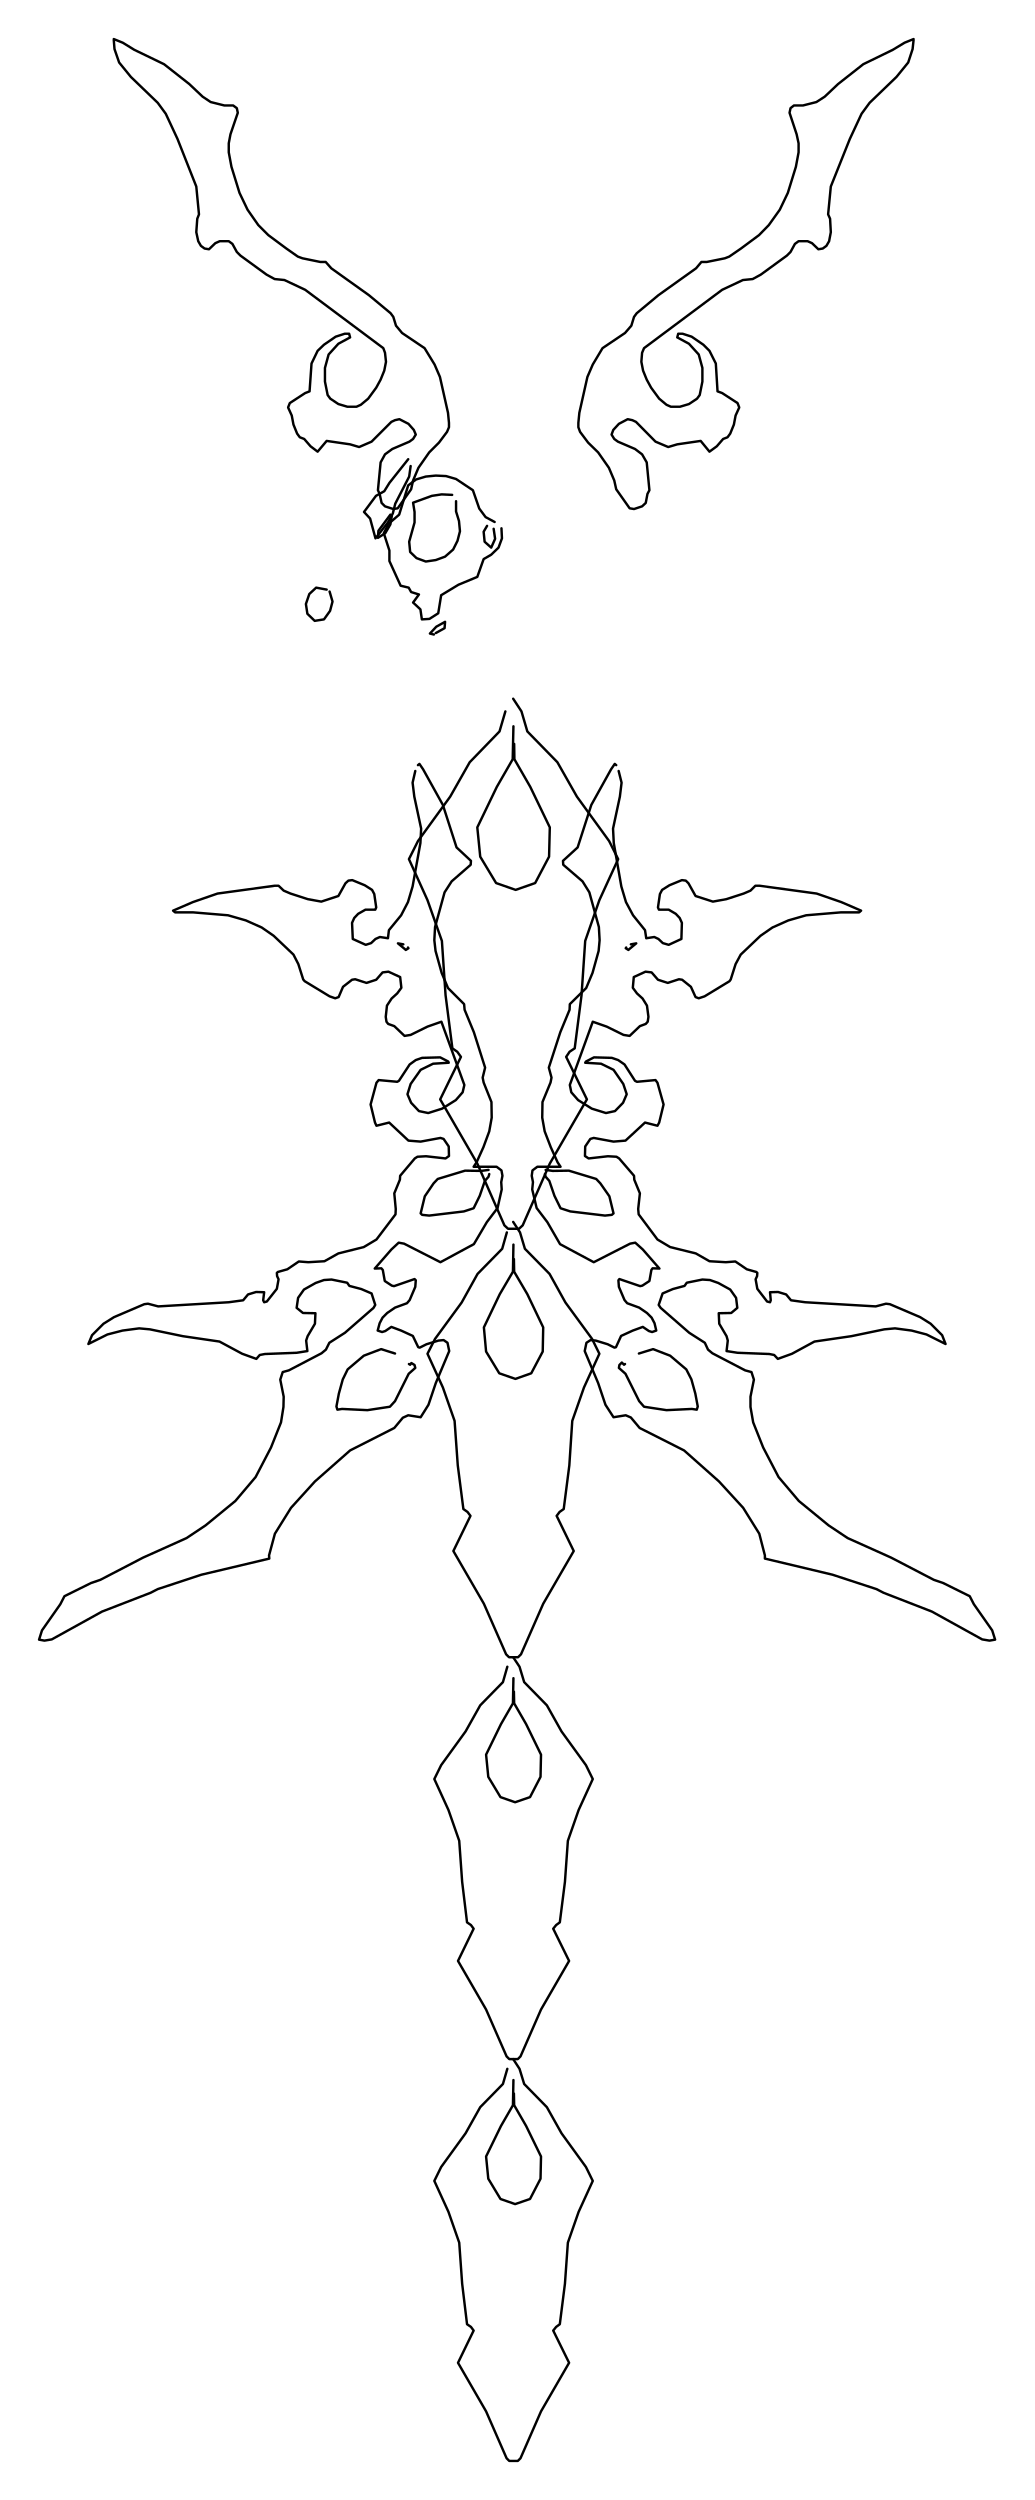
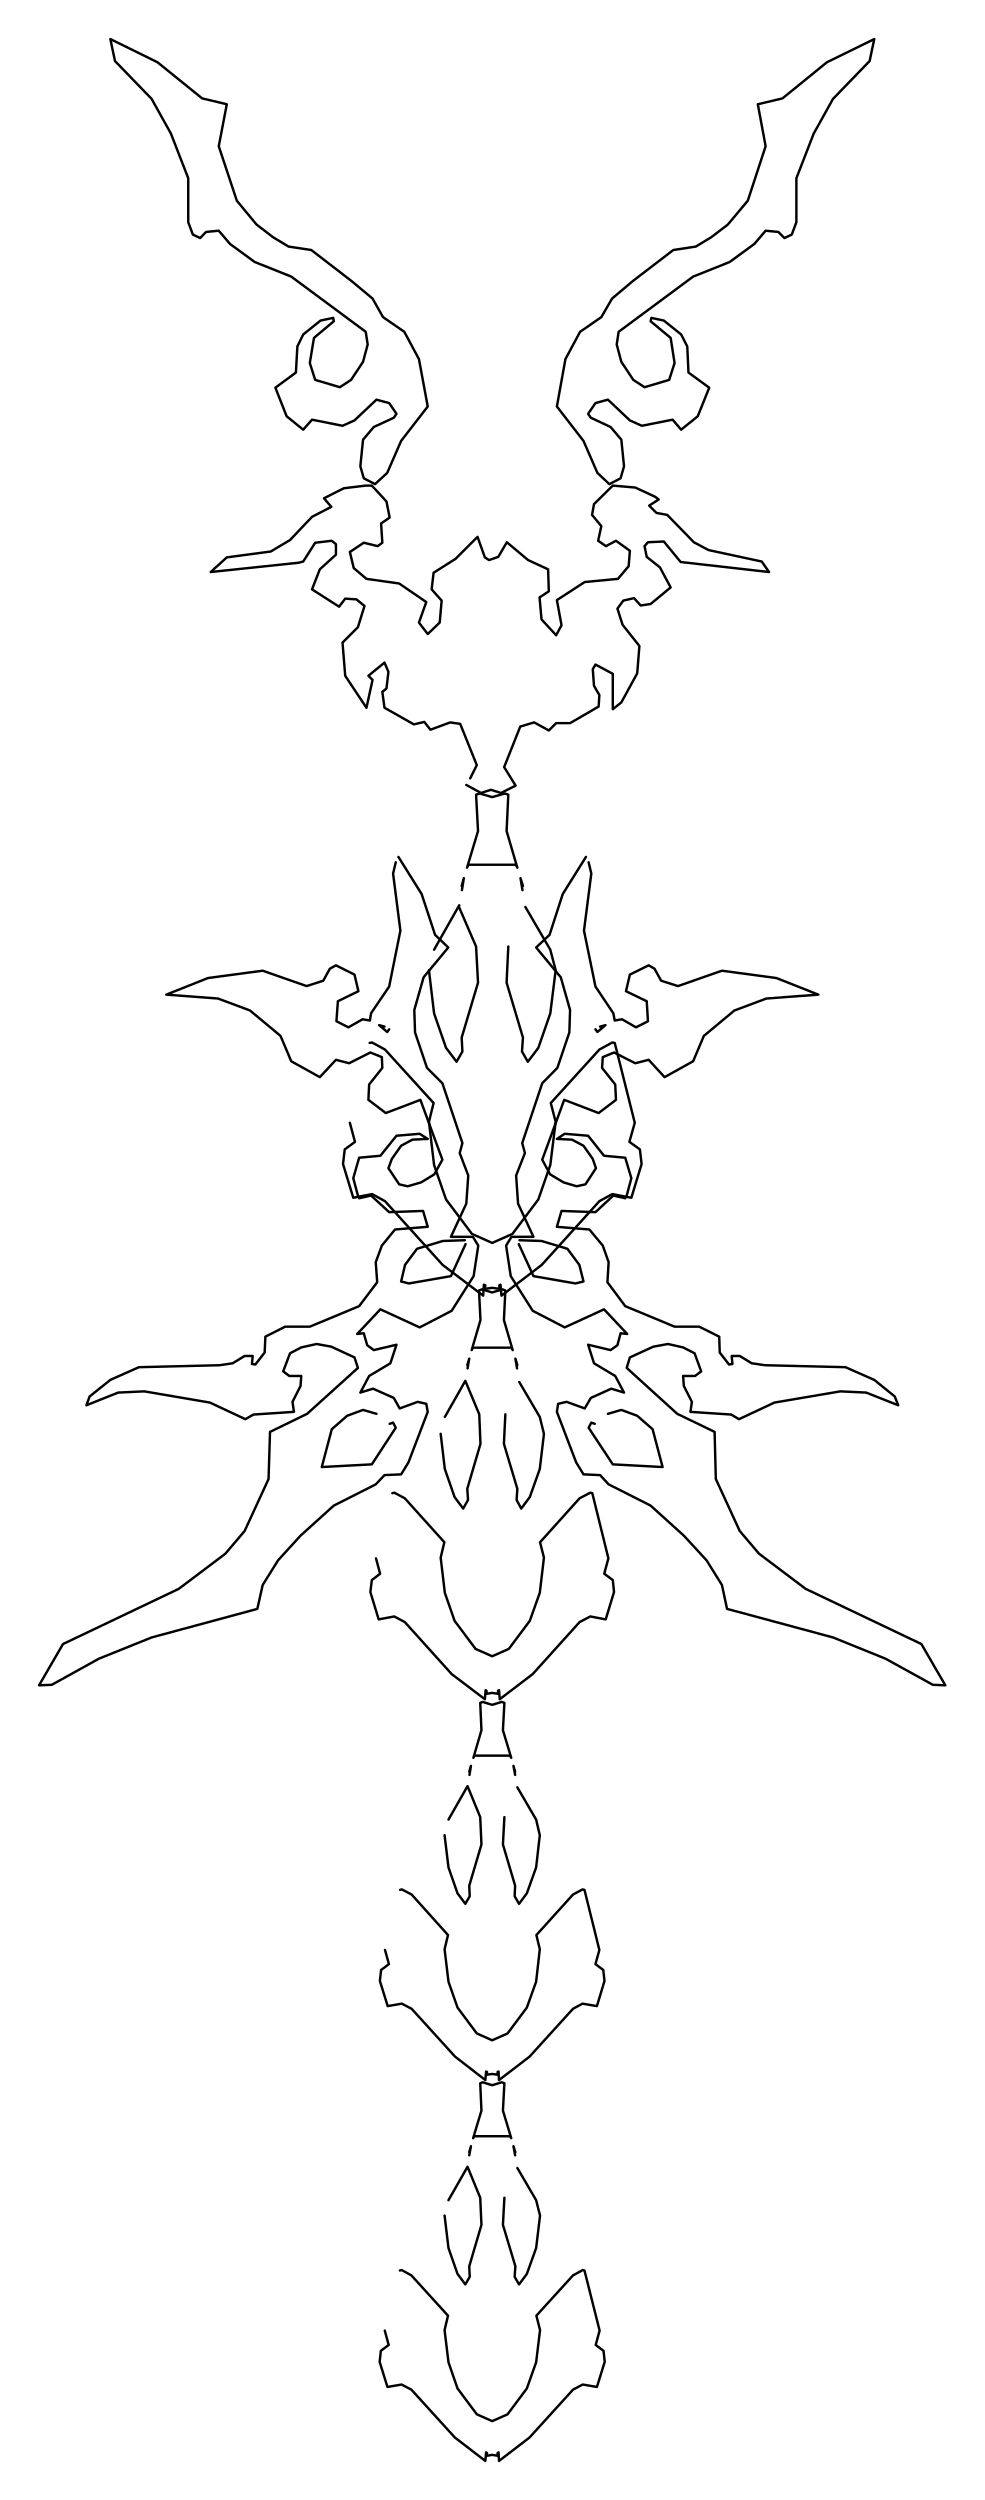
- <svg xmlns="http://www.w3.org/2000/svg" viewBox="0 0 423.6 1024" width="423.6" height="1024">
+ <svg xmlns="http://www.w3.org/2000/svg" viewBox="0 0 403.2 1024" width="403.2" height="1024">
  <g fill="none" stroke="#000" stroke-width="1" stroke-linecap="round" stroke-linejoin="round" vector-effect="non-scaling-stroke">
-     <g id="plated-scavenger-00-head-C">
-       <path vector-effect="non-scaling-stroke" d="M210.2 286.2L213.6 291.4L216 299.6L228.3 312.2L236.3 326.3L249.5 344.5L253.2 351.9L245.5 368.7L239.7 385.4L238.2 407.6L235.4 429.4L233.3 430.8L231.9 432.9L240.4 450.3L225.2 476.6L214.1 501.9L212.6 503.3L208.1 503.3L206.6 501.9L195.5 476.6L180.3 450.3L188.8 432.9L187.3 430.8L185.3 429.4L182.5 407.6L181 385.4L175.1 368.7L167.5 351.9L171.2 344.5L184.4 326.3L192.4 312.2L204.6 299.6L207 291.4" />
-       <path vector-effect="non-scaling-stroke" d="M210.3 297.5L210 311L203.5 322.3L195.5 338.9L196.7 350.9L203.2 361.7L211.2 364.5L219.2 361.7L224.9 350.9L225.2 338.9L217.2 322.3L210.7 311L210.6 304.7" />
+     <g id="plated-scavenger-00-plate-C">
+       <path vector-effect="non-scaling-stroke" d="M214 364.6L213.2 359.7L214.2 362.9" />
+       <path vector-effect="non-scaling-stroke" d="M189.1 362.9L190 359.7L189.2 364.6" />
+       <path vector-effect="non-scaling-stroke" d="M177.8 389L188.1 370.8L188 371.5L195 387.7L195.8 402.5L189.1 425L189.4 430.7L187 434.9L182.7 429.2L177.8 415.1L175.7 397.4" />
+       <path vector-effect="non-scaling-stroke" d="M215.2 371.5L225.4 389L227.6 397.4L225.4 415.1L220.5 429.2L216.2 434.9L213.8 430.7L214.2 425L207.5 402.5L208.2 387.7" />
+       <path vector-effect="non-scaling-stroke" d="M151.4 427.2L152.4 427L157.7 429.9L177.6 451.8L175.7 459.5L177.8 477.2L182.7 491.3L193.3 505.4L201.6 509.1L209.9 505.4L220.5 491.3L225.4 477.2L227.6 459.5L225.6 451.8L245.5 429.9L250.8 427L251.8 427.2L260 459.9L257.8 467.7L262.1 470.8L262.8 476.8L258.6 490.6L250.8 489.1L245.5 492L221.9 518.1L205.4 530.7L205 526.2L204.5 526.5L204.6 527.9L201.6 527.5L198.6 527.9L198.8 526.5L198.2 526.2L197.9 530.7L181.3 518.1L157.7 492L152.4 489.1L144.7 490.6L140.5 476.8L141.2 470.8L145.4 467.7L143.3 459.9" />
+       <path vector-effect="non-scaling-stroke" d="M195 325.5L196.5 325L201.6 326.5L206.8 325L208.2 325.5L207.5 340.4L211.9 355.4L211.3 354.2L191.9 354.2L191.3 355.4L195.8 340.4Z" />
    </g>
-     <g id="plated-scavenger-01-eye-C">
-       <path vector-effect="non-scaling-stroke" d="M133.8 241.5L129.5 240.7L126.7 243.3L125.3 247.4L125.9 251.4L128.9 254.3L132.7 253.7L135.2 250.2L136.2 246.4L135 242.3" />
-       <path vector-effect="non-scaling-stroke" d="M178.5 259.3L182.1 257.3L182.3 254.7L178.7 256.7L176.1 259.5L177.7 259.9" />
-       <path vector-effect="non-scaling-stroke" d="M202.6 213.8L198.9 211.8L196.3 208.3L193.7 200.8L186.8 196.2L182.7 195L178.5 194.8L174.4 195.2L170.4 196.4L167.2 198.8L163.5 210.8L159.1 214.6L157.2 218.4L159.5 225.5L159.5 229.8L164.1 239.9L167.4 240.7L168.4 242.5L171.6 243.5L169.2 246.8L172.2 249.6L172.8 253.7L175.9 253.5L179.5 251.2L180.7 243.8L187.8 239.5L195.5 236.3L198.1 229L201.2 227.2L204.2 224.3L205.6 220.5L205.4 216.4" />
-       <path vector-effect="non-scaling-stroke" d="M186.8 205.3L186.8 209.5L188 213.4L188.4 217.6L187.4 221.5L185.6 225.1L182.3 228L178.5 229.4L174.4 230L170.6 228.6L168 226.1L167.6 221.9L169.8 214L169.8 209.7L169.2 205.9L176.9 203.1L180.9 202.5L185.2 202.7" />
-       <path vector-effect="non-scaling-stroke" d="M202.2 216.6L202.8 220.7L201.2 224.3L198.5 221.9L198.1 217.8L199.5 215.4" />
-       <path vector-effect="non-scaling-stroke" d="M159.9 210.8L155 217.4L154.8 220.3L157.8 218.4L159.9 214.8L160.5 211.2" />
-       <path vector-effect="non-scaling-stroke" d="M167.2 188.1L159.5 197.8L157.4 201.2L154 203.1L149.1 209.7L151.6 212.4L153.8 220.5L158.9 214L160.9 210.3L161.9 206.3L167.6 195.2L168.2 190.9" />
+     <g id="plated-scavenger-01-fin-L">
+       <path vector-effect="non-scaling-stroke" d="M45.2 16L64.5 25.5L82.8 40.3L92.9 42.7L89.6 59.9L97 82.2L105.1 92L111.9 97.2L118.2 101L127.5 102.4L144.1 115.2L152.6 122.3L156.9 129.9L165.6 135.9L171.6 147.1L175.2 166.5L164.3 180.6L158.6 193.7L153.6 198.3L149 195.9L147.6 191L148.7 180.1L153.1 174.9L161.3 171.1L162.4 169.5L159.4 165.1L154.2 163.7L145.2 172.2L140.3 174.4L127.8 171.9L124.2 176L117.4 170.5L112.8 158.8L121.2 152.6L121.8 141.9L124.2 137L131.3 131.3L136.5 130.2L136.7 131.6L128.6 138.4L126.9 148.7L129.1 155.6L139.2 158.6L143.8 155.6L148.7 148.2L150.6 141.1L149.8 135.9L119.3 113.3L104.3 107.3L94.2 99.9L89.6 94.5L84.4 95L82 97.5L79 96.1L77.1 91L77.1 73L70 54.7L62.1 40.5L47.1 25Z" />
    </g>
-     <g id="plated-scavenger-02-whisker-L">
-       <path vector-effect="non-scaling-stroke" d="M46.6 16L50.3 17.5L55 20.4L67.2 26.3L77.5 34.4L83 39.6L86.3 41.8L91.9 43.2L95.5 43.2L97 44.3L97.4 46.2L94.4 55L93.7 58.7L93.7 62.4L94.8 68.3L98.1 79L101.4 85.9L105.8 92.2L109.9 96.3L117.3 101.8L122 105.1L123.9 105.8L131.2 107.3L133.4 107.3L135.7 109.9L151.1 120.9L160 128.3L161.1 129.8L162.2 133.4L164.7 136.4L173.9 142.6L178 149.3L180.2 154.4L183.5 169.1L183.9 173.2L183.9 175L183.1 176.9L179.8 181.3L175.8 185.3L171.4 191.6L169.2 196.8L168.4 200.4L162.9 208.2L161.1 208.5L157.7 207.4L156.3 206L155.5 202.3L154.8 200.8L155.9 189.4L157.7 186.1L160.7 183.9L167.7 180.9L169.2 179.8L170.3 178L169.5 176.1L167.3 173.6L163.6 171.7L161.8 172.1L160.3 172.8L152.2 180.9L147.1 183.1L143.4 182L133.8 180.6L130.1 185L127.2 182.8L124.6 179.8L122.8 179.1L121.7 177.6L120.2 173.9L119.5 170.2L118 166.9L118.7 165.1L125 161L126.8 160.3L127.6 148.9L130.1 143.7L132.7 141.2L137.5 137.9L141.2 136.7L143 136.7L143.4 138.2L138.6 140.8L134.6 145.2L133.1 150.7L133.1 156.3L134.2 161.8L135.3 163.3L138.6 165.5L142.3 166.6L146 166.6L147.8 165.8L150.8 163.3L154.1 158.8L155.9 155.5L157.4 151.8L158.1 148.2L157.7 144.5L157 142.6L125 118.7L116.5 114.7L112.5 114.3L109.2 112.5L98.5 104.7L97 103.2L95.2 99.9L93.7 98.8L90 98.8L88.2 99.6L85.6 102.1L83.8 101.8L82.3 100.7L81.2 98.8L80.4 95.1L80.8 89.6L81.5 87.8L80.4 76.4L72.7 56.9L67.9 46.6L64.6 42.1L53.6 31.5L48.8 25.6L46.9 20.1L46.6 16.4" />
+     <g id="plated-scavenger-02-fin-R">
+       <path vector-effect="non-scaling-stroke" d="M358.1 16L338.7 25.5L320.5 40.3L310.4 42.7L313.6 59.9L306.3 82.2L298.1 92L291.3 97.2L285 101L275.8 102.4L259.1 115.2L250.7 122.3L246.3 129.9L237.6 135.9L231.6 147.1L228.1 166.5L239 180.6L244.7 193.7L249.6 198.3L254.2 195.9L255.6 191L254.5 180.1L250.1 174.9L242 171.1L240.9 169.5L243.9 165.1L249 163.7L258 172.2L262.9 174.4L275.5 171.9L279 176L285.8 170.5L290.5 158.8L282 152.6L281.5 141.9L279 137L271.9 131.3L266.8 130.2L266.5 131.6L274.7 138.4L276.3 148.7L274.1 155.6L264 158.6L259.4 155.6L254.5 148.2L252.6 141.1L253.4 135.9L283.9 113.3L298.9 107.3L309 99.9L313.6 94.5L318.8 95L321.3 97.5L324.3 96.1L326.2 91L326.2 73L333.3 54.7L341.2 40.5L356.2 25Z" />
    </g>
-     <g id="plated-scavenger-03-whisker-R">
-       <path vector-effect="non-scaling-stroke" d="M374.2 16L370.5 17.5L365.7 20.4L353.6 26.3L343.3 34.4L337.8 39.6L334.4 41.8L328.9 43.2L325.2 43.2L323.8 44.3L323.4 46.2L326.3 55L327.1 58.7L327.1 62.4L326 68.3L322.7 79L319.4 85.9L314.9 92.2L310.9 96.3L303.5 101.8L298.7 105.1L296.9 105.8L289.5 107.3L287.3 107.3L285.1 109.9L269.7 120.9L260.8 128.3L259.7 129.8L258.6 133.4L256 136.4L246.8 142.6L242.8 149.3L240.6 154.4L237.3 169.1L236.9 173.2L236.9 175L237.6 176.9L240.9 181.3L245 185.3L249.4 191.6L251.6 196.8L252.4 200.4L257.9 208.2L259.7 208.5L263 207.4L264.5 206L265.2 202.3L266 200.8L264.9 189.4L263 186.1L260.1 183.9L253.1 180.9L251.6 179.8L250.5 178L251.2 176.1L253.5 173.6L257.1 171.7L259 172.1L260.5 172.8L268.5 180.9L273.7 183.1L277.4 182L287 180.6L290.6 185L293.6 182.8L296.2 179.8L298 179.1L299.1 177.6L300.6 173.9L301.3 170.2L302.8 166.9L302.1 165.1L295.8 161L293.9 160.3L293.2 148.9L290.6 143.7L288.1 141.2L283.3 137.9L279.6 136.7L277.8 136.7L277.4 138.2L282.2 140.8L286.2 145.2L287.7 150.7L287.7 156.3L286.6 161.8L285.5 163.3L282.2 165.5L278.5 166.6L274.8 166.6L273 165.8L270 163.3L266.7 158.8L264.9 155.5L263.4 151.8L262.7 148.2L263 144.5L263.8 142.6L295.8 118.7L304.3 114.7L308.3 114.3L311.6 112.5L322.3 104.7L323.8 103.2L325.6 99.9L327.1 98.8L330.8 98.8L332.6 99.6L335.2 102.1L337 101.8L338.5 100.7L339.6 98.8L340.3 95.1L340 89.6L339.2 87.8L340.3 76.4L348.1 56.9L352.9 46.6L356.2 42.1L367.2 31.5L372 25.6L373.8 20.1L374.2 16.4" />
+     <g id="plated-scavenger-03-fin-L">
+       <path vector-effect="non-scaling-stroke" d="M162.1 353.2L161 357.8L164 381.2L159.4 404.1L152 415L151.5 418L148.5 417.5L142.7 420.8L137.8 418.3L138.4 410.1L146.8 406L145.2 399.2L137.6 395.4L135.1 396.8L132.4 401.7L125.6 403.9L107.6 397.6L85.2 400.6L68.1 407.4L89.3 409L102.4 413.9L114.9 424.3L119.3 434.7L131 441.2L137.6 434.1L143 435.5L151.7 431.1L156.4 433L156.6 437.4L151.2 444.2L150.9 450.5L158 455.9L172.2 450.5L181.2 475L177.9 481L172.5 484.3L167 485.9L163.5 485.1L159.1 478.5L160.5 474.7L164.3 469.3L168.9 466.8L175.2 466.5L171.9 464.4L162.4 465.2L155.8 473.4L147.1 474.2L144.7 482.6L146.6 489.7L147.1 490.8L152 489.7L159.4 496.5L173.3 496L175.2 502.5L161.8 503.6L156.4 510.2L153.9 517L154.5 525.2L147.1 535L126.9 543.4L116.8 543.4L108.7 547.5L108.4 554L104.6 558.9L103.2 558.7L103.5 555.4L100.2 555.4L95.3 558.4L89.9 559.2L56.9 560L45.2 565.2L36.7 572L35.4 575.6L48.4 570.4L59.1 569.9L86 574.5L100.5 581.3L103.8 579.4L120.4 578.3L119.8 574.2L123.1 567.7L123.4 563.6L118.5 563.6L116 561.7L118.8 554.3L123.4 551.9L129.7 550.5L135.7 551.6L145.2 556L146.6 560.3L125.8 579.1L110.6 586.5L110 605.8L100.2 627.1L92.3 636.4L73.2 650.8L25.8 673.4L16 690.3L21.2 690.1L40.5 679.4L62.1 670.7L105.4 659L107.6 649.2L113.9 639.1L123.1 629L136.7 616.7L153.9 608L157.5 604.2L164.3 603.9L167.3 599L175.2 578.3L174.6 575L171.1 574.2L163.7 576.9L161.3 572.6L152.8 568.8L147.6 570.4L151.2 563.6L159.9 558.4L162.4 550.8L153.1 553L150.4 551L149 546.1L146.3 546.4L155.8 536.3L171.9 543.7L185 536.9L194 522.7L195.9 510.2L193.7 506.6L184.7 506.6L191 493L191.8 481.5L188.3 472.3L189.4 468.2L181.2 443.7L174.9 437.4L170 422.9L169.7 413.7L173.5 400.3L183.6 388.1L178.2 382.9L172.7 366.2L163.2 351" />
+       <path vector-effect="non-scaling-stroke" d="M159.6 583.2L161 582.7L162.1 584.8L152.3 599.8L131.8 600.9L135.9 585.4L142.2 579.9L148.7 577.5L154.2 579.1" />
+       <path vector-effect="non-scaling-stroke" d="M190.7 509.6L184.7 522.7L167.5 525.7L164.3 524.9L165.9 518.1L170.8 511.5L181.4 508.3L190.4 508" />
+       <path vector-effect="non-scaling-stroke" d="M159.4 421.6L158.6 422.7L155.3 419.9L157.5 420.5" />
    </g>
-     <g id="plated-scavenger-04-leg-L">
-       <path vector-effect="non-scaling-stroke" d="M170.1 315.8L169 320.6L169.7 326.3L172.5 339.4L172.2 345.3L169 363.1L167.1 369.5L164.3 374.9L159.3 381L158.9 384.3L155.6 383.8L153.8 384.6L152 386.3L149.8 387L144.5 384.6L144.2 378L145.1 376L146.7 374.3L149.7 372.6L153.7 372.6L154.1 371.7L153.3 366.2L152.4 364.5L149.4 362.6L144.3 360.5L142.7 360.7L141.5 361.8L138.6 367L131.6 369.3L126.1 368.3L119 366L116.2 364.8L114.1 362.8L112.5 362.8L89.1 366L79 369.5L70.9 373L71.7 373.7L79 373.7L93.4 374.9L100.7 377L107.2 379.9L112.1 383.3L120.2 391L122.2 394.9L124.2 401.2L124.8 401.9L135 408.1L137.3 408.9L138.7 408.4L140.5 404.2L144.2 401.3L145.5 401.1L150.1 402.6L154.1 401.3L156.7 398.3L159.1 398L163.9 400.2L164.4 404.6L162.7 406.9L160.4 409L158.5 411.9L158 416.5L158.3 418.5L159 419.4L161.5 420.3L165.7 424.3L168.2 423.9L175.1 420.5L180.8 418.5L190.2 444.4L189.5 447.4L186.7 450.6L181.1 454.1L175.4 455.9L171.6 455.1L168.4 451.7L166.9 448.2L168.2 444L172.3 438.2L177.4 435.7L183.8 435.3L183.6 434.8L180.3 433.1L172.9 433.3L170.3 434.2L167.8 436L163.4 442.7L162.7 443.1L155.1 442.4L154.2 443.5L151.8 452.4L153.6 459.8L154.2 461.1L159.4 459.8L167.3 467.2L172.3 467.6L180.4 466.1L181.7 466.5L183.8 469.6L183.9 473.5L182.5 474.5L174.5 473.6L171 473.8L169.9 474.5L163.9 481.6L163.8 483.2L161.5 488.8L162.1 495.2L162 497.4L154.2 507.7L149 510.8L138.6 513.4L132.9 516.6L126.3 517L122.4 516.7L117.7 519.9L113.8 521L113.4 521.4L113.5 522.7L114.1 524L113.4 527.9L109.3 533.1L108.2 533.4L107.8 532.6L108.2 529.3L104.9 529.2L101.6 530.2L99.6 532.6L93.7 533.4L64.8 535.1L60.6 534L59.1 534.2L46.7 539.5L42.4 542.2L37.7 546.9L36.2 550.5L44 546.6L50.2 545L57 544.1L61.4 544.5L74.9 547.3L89.9 549.5L99.2 554.5L105 556.6L106.4 555L108.5 554.6L121.5 554.1L125.9 553.4L125.4 549.1L126 547.3L129 542.2L129.2 537.9L124.1 537.8L121.5 535.7L122.1 531.6L124.5 528.2L129.3 525.5L132.7 524.3L135.8 524.1L142.2 525.4L143.1 526.7L148 528L152.2 529.8L153.7 534.5L153 535.7L141.3 545.9L134.9 550L133.5 552.8L131.7 554.3L118.3 561.3L115.8 562L114.8 565.1L116.2 572.1L116.1 576.3L115.1 582.6L111 592.9L104.7 605L96.4 614.8L84.2 624.8L76.4 630L58.6 638L41.1 647.1L37.3 648.4L26.4 653.8L24.7 657.1L17.2 667.8L16 671.6L18.2 672L21.2 671.5L41.8 660.1L61.7 652.4L64.6 650.9L82.5 645L110.3 638.4L110.2 637.1L112.6 628.2L119.2 617.6L129 606.8L143.4 594.1L161.5 584.9L165 580.7L167.2 579.7L172.3 580.5L175.5 575.4L178.5 566.5L184 553.4L183.3 550L181.7 548.9L179.6 549.1L174.7 550.6L171.9 552L171.3 551.8L169.1 547.2L164.3 545L160.3 543.5L157.8 545.2L156.5 545.6L154.7 545L155.5 542L156.7 539.7L158.6 537.8L161.8 535.6L166.7 533.8L167.8 532.5L170.1 527.1L170.3 524.4L169.8 523.9L161.4 526.8L160.5 526.6L157.6 524.7L156.8 520.2L156.2 519.5L153.5 519.6L160.3 511.8L163.3 509L165.5 509.4L180.4 517L194.1 509.6L199.4 500.6L203.8 494.8L205.5 487.2L205.3 484.2L205.8 481.6L205.4 479.4L203.4 477.9L194 477.9L195.2 476.1L198 469.9L200.4 463.4L201.4 457.8L201.3 451.4L198.1 443.4L197.7 441.4L198.7 437.3L194.1 422.8L190.3 413.6L190.1 411.3L183.5 404.7L180.9 398.5L178.4 389.5L177.9 385.1L178.2 379.7L182.1 365.5L185 361L192.8 354.2L192.9 352.6L187 347.1L181.4 329.7L173.3 315.1L171.8 312.9L171.2 313.4" />
-       <path vector-effect="non-scaling-stroke" d="M167.1 388.1L167.3 388.4L166.2 389.1L165.9 388.8L163 386.4L165.2 386.8" />
-       <path vector-effect="non-scaling-stroke" d="M200.4 480.9L200.1 482L198.6 483.7L196.5 489.8L194 494.9L190 496.2L175.8 497.9L172.9 497.6L172.3 497L174 490L177.6 484.7L179.3 482.9L190.5 479.5L197.1 479.6L200.1 479.2" />
-       <path vector-effect="non-scaling-stroke" d="M167.5 558.7L168 559L168.5 558.3L169.8 559.1L170.1 560.3L167.4 562.7L161.8 573.9L159.7 576.2L150.5 577.6L140.1 577.1L138.2 577.4L137.8 576.1L138.8 570.8L140.4 565L142.4 560.9L149 555.3L156.1 552.6L161.8 554.4" />
+     <g id="plated-scavenger-04-fin-R">
+       <path vector-effect="non-scaling-stroke" d="M241.1 353.2L242.2 357.8L239.2 381.2L243.9 404.1L251.2 415L251.8 418L254.8 417.5L260.5 420.8L265.4 418.3L264.9 410.1L256.4 406L258 399.2L265.7 395.4L268.1 396.8L270.8 401.7L277.7 403.9L295.7 397.6L318 400.6L335.2 407.4L313.9 409L300.8 413.9L288.3 424.3L283.9 434.7L272.2 441.2L265.7 434.1L260.2 435.5L251.5 431.1L246.9 433L246.6 437.4L252 444.2L252.3 450.5L245.2 455.9L231.1 450.5L222.1 475L225.3 481L230.8 484.3L236.2 485.9L239.8 485.1L244.1 478.5L242.8 474.7L239 469.3L234.3 466.8L228.1 466.5L231.3 464.4L240.9 465.2L247.4 473.4L256.1 474.2L258.6 482.6L256.7 489.7L256.1 490.8L251.2 489.7L243.9 496.5L230 496L228.1 502.5L241.4 503.6L246.9 510.2L249.3 517L248.8 525.2L256.1 535L276.3 543.4L286.4 543.4L294.6 547.5L294.8 554L298.6 558.9L300 558.7L299.7 555.4L303 555.4L307.9 558.4L313.4 559.2L346.3 560L358.1 565.2L366.5 572L367.9 575.6L354.8 570.4L344.2 569.9L317.2 574.5L302.7 581.3L299.5 579.4L282.8 578.3L283.4 574.2L280.1 567.7L279.8 563.6L284.7 563.6L287.2 561.7L284.5 554.3L279.8 551.9L273.6 550.5L267.6 551.6L258 556L256.7 560.3L277.4 579.1L292.7 586.5L293.2 605.8L303 627.1L310.9 636.4L330 650.8L377.4 673.4L387.2 690.3L382.1 690.1L362.7 679.4L341.2 670.7L297.8 659L295.7 649.2L289.4 639.1L280.1 629L266.5 616.7L249.3 608L245.8 604.2L239 603.9L236 599L228.1 578.3L228.6 575L232.1 574.2L239.5 576.9L242 572.6L250.4 568.8L255.6 570.4L252 563.6L243.3 558.4L240.9 550.8L250.1 553L252.9 551L254.2 546.1L256.9 546.4L247.4 536.3L231.3 543.7L218.2 536.9L209.2 522.7L207.3 510.2L209.5 506.6L218.5 506.6L212.2 493L211.4 481.5L215 472.3L213.9 468.2L222.1 443.7L228.3 437.4L233.2 422.9L233.5 413.7L229.7 400.3L219.6 388.1L225.1 382.9L230.5 366.2L240 351" />
+       <path vector-effect="non-scaling-stroke" d="M243.6 583.2L242.2 582.7L241.1 584.8L251 599.8L271.4 600.9L267.3 585.4L261 579.9L254.5 577.5L249 579.1" />
+       <path vector-effect="non-scaling-stroke" d="M212.5 509.6L218.5 522.7L235.7 525.7L239 524.9L237.3 518.1L232.4 511.5L221.8 508.3L212.8 508" />
+       <path vector-effect="non-scaling-stroke" d="M243.9 421.6L244.7 422.7L248 419.9L245.8 420.5" />
    </g>
-     <g id="plated-scavenger-05-leg-R">
-       <path vector-effect="non-scaling-stroke" d="M253.4 315.8L254.6 320.6L253.9 326.3L251.1 339.4L251.4 345.3L254.5 363.1L256.4 369.5L259.3 374.9L264.2 381L264.7 384.3L268 383.8L269.7 384.6L271.5 386.3L273.9 387L279.1 384.6L279.3 378L278.4 376L276.8 374.3L273.9 372.6L269.9 372.6L269.5 371.7L270.3 366.2L271.2 364.5L274.2 362.6L279.3 360.5L280.9 360.7L282 361.8L284.9 367L292 369.3L297.5 368.3L304.6 366L307.4 364.8L309.4 362.8L311.1 362.8L334.5 366L344.6 369.5L352.7 373L351.9 373.7L344.5 373.7L330.2 374.9L322.9 377L316.4 379.9L311.5 383.3L303.4 391L301.3 394.9L299.3 401.2L298.8 401.9L288.6 408.1L286.2 408.9L284.9 408.4L283 404.2L279.4 401.3L278.1 401.1L273.5 402.6L269.5 401.3L266.9 398.3L264.4 398L259.6 400.2L259.2 404.6L260.9 406.9L263.2 409L265 411.9L265.6 416.5L265.3 418.5L264.5 419.4L262.1 420.3L257.9 424.3L255.4 423.9L248.5 420.5L242.8 418.5L233.4 444.4L234 447.4L236.8 450.6L242.4 454.1L248.2 455.9L251.9 455.1L255.2 451.7L256.7 448.2L255.3 444L251.3 438.2L246.2 435.7L239.7 435.3L240 434.8L243.3 433.1L250.6 433.3L253.2 434.2L255.8 436L260.1 442.7L260.9 443.1L268.5 442.4L269.3 443.5L271.8 452.4L270 459.8L269.3 461.1L264.2 459.8L256.2 467.2L251.3 467.6L243.2 466.1L241.8 466.5L239.7 469.6L239.6 473.5L241.1 474.5L249 473.6L252.5 473.8L253.6 474.5L259.7 481.6L259.8 483.2L262.1 488.8L261.4 495.2L261.6 497.4L269.3 507.7L274.5 510.8L285 513.4L290.6 516.6L297.3 517L301.2 516.7L305.9 519.9L309.8 521L310.2 521.4L310.1 522.7L309.5 524L310.2 527.9L314.2 533.1L315.4 533.4L315.7 532.6L315.4 529.3L318.7 529.2L322 530.2L324 532.6L329.8 533.4L358.7 535.1L362.9 534L364.5 534.2L376.9 539.5L381.2 542.2L385.9 546.9L387.3 550.5L379.5 546.6L373.4 545L366.6 544.1L362.2 544.5L348.7 547.3L333.6 549.5L324.4 554.5L318.6 556.6L317.1 555L315.1 554.6L302.1 554.1L297.6 553.4L298.1 549.1L297.6 547.3L294.6 542.2L294.4 537.9L299.5 537.8L302 535.7L301.5 531.6L299.1 528.2L294.2 525.5L290.8 524.3L287.7 524.1L281.3 525.4L280.4 526.7L275.6 528L271.4 529.8L269.8 534.5L270.6 535.7L282.3 545.9L288.7 550L290 552.8L291.8 554.3L305.2 561.3L307.8 562L308.8 565.1L307.4 572.1L307.4 576.3L308.5 582.6L312.6 592.9L318.9 605L327.2 614.8L339.4 624.8L347.2 630L365 638L382.5 647.1L386.3 648.4L397.2 653.8L398.9 657.1L406.4 667.8L407.6 671.6L405.3 672L402.3 671.5L381.7 660.1L361.9 652.4L359 650.9L341 645L313.3 638.4L313.3 637.1L311 628.2L304.4 617.6L294.5 606.8L280.2 594.1L262 584.9L258.4 580.6L256.3 579.7L251.3 580.5L248 575.4L245 566.5L239.5 553.4L240.2 550L241.9 548.9L244 549.1L248.9 550.6L251.7 552L252.3 551.8L254.4 547.2L259.2 545L263.3 543.5L265.8 545.2L267.1 545.6L268.8 545L268.1 542L266.9 539.7L265 537.8L261.8 535.6L256.9 533.8L255.8 532.5L253.5 527.1L253.3 524.4L253.7 523.9L262.2 526.8L263.1 526.6L266 524.7L266.8 520.2L267.3 519.5L270.1 519.6L263.3 511.8L260.2 509L258.1 509.4L243.2 517L229.4 509.6L224.2 500.6L219.8 494.8L218 487.2L218.3 484.2L217.8 481.6L218.1 479.4L220.1 477.9L229.6 477.9L228.4 476.1L225.6 469.9L223.1 463.4L222.1 457.8L222.2 451.4L225.5 443.4L225.9 441.4L224.8 437.3L229.5 422.8L233.3 413.6L233.4 411.3L240.1 404.7L242.7 398.5L245.2 389.5L245.6 385.1L245.3 379.7L241.4 365.5L238.6 361L230.7 354.2L230.6 352.6L236.6 347.1L242.2 329.7L250.3 315.1L251.8 312.9L252.4 313.4" />
-       <path vector-effect="non-scaling-stroke" d="M256.5 388.1L256.3 388.4L257.4 389.1L257.7 388.8L260.6 386.4L258.4 386.8" />
-       <path vector-effect="non-scaling-stroke" d="M223.2 480.9L223.5 482L225 483.7L227.1 489.8L229.6 494.9L233.6 496.2L247.8 497.9L250.6 497.6L251.3 497L249.6 490L245.9 484.7L244.2 482.9L233 479.5L226.4 479.6L223.5 479.2" />
-       <path vector-effect="non-scaling-stroke" d="M256 558.7L255.6 559L254.7 558.1L253.7 559.1L253.5 560.3L256.2 562.7L261.8 573.9L263.8 576.2L273 577.6L283.4 577.1L285.4 577.4L285.8 576.1L284.8 570.8L283.2 565L281.1 560.9L274.5 555.3L267.5 552.6L261.7 554.4" />
+     <g id="plated-scavenger-05-plate-C">
+       <path vector-effect="non-scaling-stroke" d="M211.8 560.5L211.1 556.5L211.9 559.1" />
+       <path vector-effect="non-scaling-stroke" d="M191.4 559.1L192.2 556.5L191.5 560.5" />
+       <path vector-effect="non-scaling-stroke" d="M182.2 580.4L190.6 565.6L196.3 579.3L196.8 591.4L191.4 609.8L191.7 614.4L189.7 617.9L186.2 613.2L182.2 601.7L180.5 587.3" />
+       <path vector-effect="non-scaling-stroke" d="M212.7 566.1L221.1 580.4L222.8 587.3L221.1 601.7L217 613.2L213.5 617.9L211.6 614.4L211.9 609.8L206.4 591.4L207 579.3" />
+       <path vector-effect="non-scaling-stroke" d="M160.7 611.6L161.5 611.4L165.8 613.7L182 631.7L180.5 638L182.2 652.4L186.2 663.9L194.8 675.4L201.6 678.4L208.4 675.4L217 663.9L221.1 652.4L222.8 638L221.2 631.7L237.4 613.7L241.8 611.4L242.6 611.6L249.2 638.3L247.5 644.6L251 647.2L251.5 652.1L248.1 663.3L241.8 662.1L237.4 664.4L218.2 685.7L204.7 696L204.4 692.3L204 692.6L204 693.8L201.6 693.4L199.2 693.8L199.3 692.6L198.9 692.3L198.6 696L185 685.7L165.8 664.4L161.5 662.1L155.1 663.3L151.7 652.1L152.3 647.2L155.7 644.6L154 638.3" />
+       <path vector-effect="non-scaling-stroke" d="M196.2 528.6L197.4 528.1L201.6 529.4L205.8 528.1L207 528.6L206.4 540.7L210 553L209.5 552L193.7 552L193.2 553L196.8 540.7Z" />
    </g>
    <g id="plated-scavenger-06-plate-C">
-       <path vector-effect="non-scaling-stroke" d="M210.2 500.5L213 504.8L215 511.5L225.1 521.8L231.6 533.5L242.5 548.4L245.5 554.5L239.2 568.3L234.4 582L233.2 600.2L230.9 618.1L229.2 619.3L228 620.9L235 635.3L222.5 656.9L213.4 677.6L212.2 678.8L208.5 678.8L207.3 677.6L198.2 656.9L185.7 635.3L192.7 620.9L191.5 619.3L189.8 618.1L187.5 600.2L186.2 582L181.4 568.3L175.1 554.5L178.2 548.4L189.1 533.5L195.6 521.8L205.7 511.5L207.6 504.8" />
-       <path vector-effect="non-scaling-stroke" d="M210.3 509.8L210.1 520.9L204.7 530.1L198.2 543.7L199.1 553.6L204.5 562.5L211.1 564.8L217.6 562.5L222.3 553.6L222.5 543.7L216 530.1L210.6 520.9L210.5 515.7" />
+       <path vector-effect="non-scaling-stroke" d="M211 727L210.3 723.3L211 725.7" />
+       <path vector-effect="non-scaling-stroke" d="M192.2 725.7L192.9 723.3L192.3 727" />
+       <path vector-effect="non-scaling-stroke" d="M183.7 745.3L191.5 731.6L196.7 744.3L197.2 755.5L192.2 772.4L192.4 776.7L190.6 779.8L187.4 775.5L183.7 764.9L182.1 751.7" />
+       <path vector-effect="non-scaling-stroke" d="M211.9 732.1L219.6 745.3L221.1 751.7L219.6 764.9L215.8 775.5L212.6 779.8L210.8 776.7L211 772.4L206 755.5L206.6 744.3" />
+       <path vector-effect="non-scaling-stroke" d="M163.9 774.1L164.6 773.9L168.6 776L183.5 792.6L182.1 798.4L183.7 811.7L187.4 822.3L195.3 832.9L201.6 835.7L207.9 832.9L215.8 822.3L219.6 811.7L221.1 798.4L219.7 792.6L234.7 776L238.6 773.9L239.4 774.1L245.5 798.7L243.9 804.5L247.1 806.9L247.6 811.4L244.5 821.7L238.6 820.7L234.7 822.8L216.9 842.4L204.4 852L204.2 848.5L203.8 848.7L203.9 849.8L201.6 849.5L199.4 849.8L199.5 848.7L199.1 848.5L198.8 852L186.4 842.4L168.6 822.8L164.6 820.7L158.8 821.7L155.6 811.4L156.1 806.9L159.3 804.5L157.7 798.7" />
+       <path vector-effect="non-scaling-stroke" d="M196.7 697.5L197.7 697.1L201.6 698.3L205.5 697.1L206.6 697.5L206 708.7L209.4 720L208.9 719.1L194.3 719.1L193.9 720L197.2 708.7Z" />
    </g>
-     <g id="plated-scavenger-07-plate-C">
-       <path vector-effect="non-scaling-stroke" d="M210.2 678.8L212.8 682.7L214.7 689L224 698.5L230 709.2L240 723L242.8 728.7L237 741.4L232.6 754L231.4 770.8L229.3 787.4L227.8 788.5L226.6 790L233.1 803.2L221.6 823.1L213.2 842.3L212.1 843.4L208.6 843.4L207.5 842.3L199.1 823.1L187.6 803.2L194 790L192.9 788.5L191.3 787.4L189.3 770.8L188.1 754L183.7 741.4L177.9 728.7L180.7 723L190.7 709.2L196.7 698.5L206 689L207.8 682.7" />
-       <path vector-effect="non-scaling-stroke" d="M210.3 687.4L210.1 697.7L205.2 706.2L199.1 718.7L200 727.8L205 736.1L211 738.2L217.1 736.1L221.4 727.8L221.6 718.7L215.5 706.2L210.6 697.7L210.5 692.9" />
+     <g id="plated-scavenger-07-tail-C">
+       <path vector-effect="non-scaling-stroke" d="M211 882.8L210.3 879.1L211.1 881.5" />
+       <path vector-effect="non-scaling-stroke" d="M192.2 881.5L192.9 879.1L192.2 882.8" />
+       <path vector-effect="non-scaling-stroke" d="M183.7 901.2L191.5 887.5L196.7 900.2L197.2 911.3L192.2 928.3L192.4 932.6L190.6 935.7L187.4 931.4L183.7 920.8L182.1 907.5" />
+       <path vector-effect="non-scaling-stroke" d="M211.9 888L219.6 901.2L221.2 907.5L219.6 920.8L215.8 931.4L212.6 935.7L210.8 932.6L211.1 928.3L206 911.3L206.6 900.2" />
+       <path vector-effect="non-scaling-stroke" d="M163.8 930L164.5 929.8L168.5 932L183.5 948.5L182.1 954.4L183.7 967.6L187.4 978.3L195.3 988.9L201.6 991.7L207.9 988.9L215.8 978.3L219.6 967.6L221.2 954.4L219.7 948.5L234.7 932L238.7 929.8L239.4 930L245.6 954.6L244 960.5L247.2 962.9L247.7 967.4L244.5 977.7L238.7 976.7L234.7 978.8L216.9 998.4L204.4 1008L204.2 1004.5L203.8 1004.8L203.9 1005.9L201.6 1005.5L199.4 1005.9L199.5 1004.8L199.1 1004.5L198.8 1008L186.3 998.4L168.5 978.8L164.5 976.7L158.7 977.7L155.5 967.4L156 962.9L159.2 960.5L157.6 954.6" />
+       <path vector-effect="non-scaling-stroke" d="M196.7 853.3L197.7 852.9L201.6 854.1L205.5 852.9L206.6 853.3L206 864.5L209.4 875.8L208.9 875L194.3 875L193.8 875.8L197.2 864.5Z" />
    </g>
-     <g id="plated-scavenger-08-plate-C">
-       <path vector-effect="non-scaling-stroke" d="M210.2 843.4L212.8 847.4L214.7 853.6L224 863.1L230 873.8L240 887.6L242.8 893.3L237 906L232.6 918.6L231.4 935.4L229.3 952L227.8 953.1L226.6 954.6L233.1 967.8L221.6 987.7L213.2 1006.9L212.1 1008L208.6 1008L207.5 1006.9L199.1 987.7L187.6 967.8L194 954.6L192.9 953.1L191.3 952L189.3 935.4L188.1 918.6L183.7 906L177.9 893.3L180.7 887.6L190.7 873.8L196.7 863.1L206 853.6L207.8 847.4" />
-       <path vector-effect="non-scaling-stroke" d="M210.3 852L210.1 862.3L205.2 870.8L199.1 883.3L200 892.4L205 900.7L211 902.8L217.1 900.7L221.4 892.4L221.6 883.3L215.5 870.8L210.6 862.3L210.5 857.5" />
+     <g id="plated-scavenger-08-head-C">
+       <path vector-effect="non-scaling-stroke" d="M191 321.5L197 324.8L201.1 323.5L205.2 324.8L211.2 321.8L206.5 314.2L213.1 297.6L218.8 295.9L224.8 299.2L227.8 296.2L233.5 296.2L245.2 289.4L245.5 284.7L243.3 280.9L242.8 274.1L243.9 272.2L251 276L251 290.5L254.5 287.7L261 275.8L261.9 264.6L255 255.9L252.9 249.3L255.3 246L259.7 245L262.4 248L266.5 247.4L274.7 240.6L270.3 232.4L264.9 228.1L264 223.7L265.4 222.1L271.9 221.8L278.8 230.2L315 234.3L312 230L290.2 225.3L284.2 222.1L273.3 210.9L268.9 210.1L265.9 207.1L269.8 204.6L268.4 203.5L260.2 199.7L251 198.9L243.3 206.5L242.5 210.9L246.3 215.5L245 221.5L248.2 223.7L252.3 221.5L258 225.6L257.5 231.9L253.1 237.1L239.5 238.4L228.1 245.8L230 256.1L227.8 260.2L221.8 253.7L221 244.7L224.8 242.2L224.5 233.2L216.3 229.4L207.6 222.1L204.1 228.1L200.3 229.4L198.6 228.3L195.6 219.9L186.6 228.9L177.6 234.6L176.8 241.4L180.9 246L180.1 255L175.2 259.7L171.6 255L174.6 246.6L163.5 239L150.1 237.1L144.9 232.7L143.3 226.1L149 222.3L154.7 223.7L156.6 222.3L156.1 214.4L159.6 212L158.3 205.4L152.3 198.9L149.8 198.9L140.8 200L132.7 204.1L135.7 207.6L127.8 211.7L118.8 221.2L110.9 225.9L92.9 228.3L86.3 234.3L122.3 230.5L124.2 230L129.1 222.3L135.9 221.5L137.6 222.9L137.6 227.2L131 233.2L127.8 241.4L138.9 248.5L141.4 245.2L146 245.5L149.3 248.2L146.6 256.9L140.3 263.2L141.4 276.8L150.1 289.9L152.6 278.5L150.9 276.8L157.5 271.4L159.1 275.2L158.3 282L156.6 283.4L157.5 289.9L169.5 296.7L173.8 295.7L176.3 298.9L184.4 295.9L188.5 296.5L195.3 313.4L192.6 318.8" />
    </g>
  </g>
</svg>
